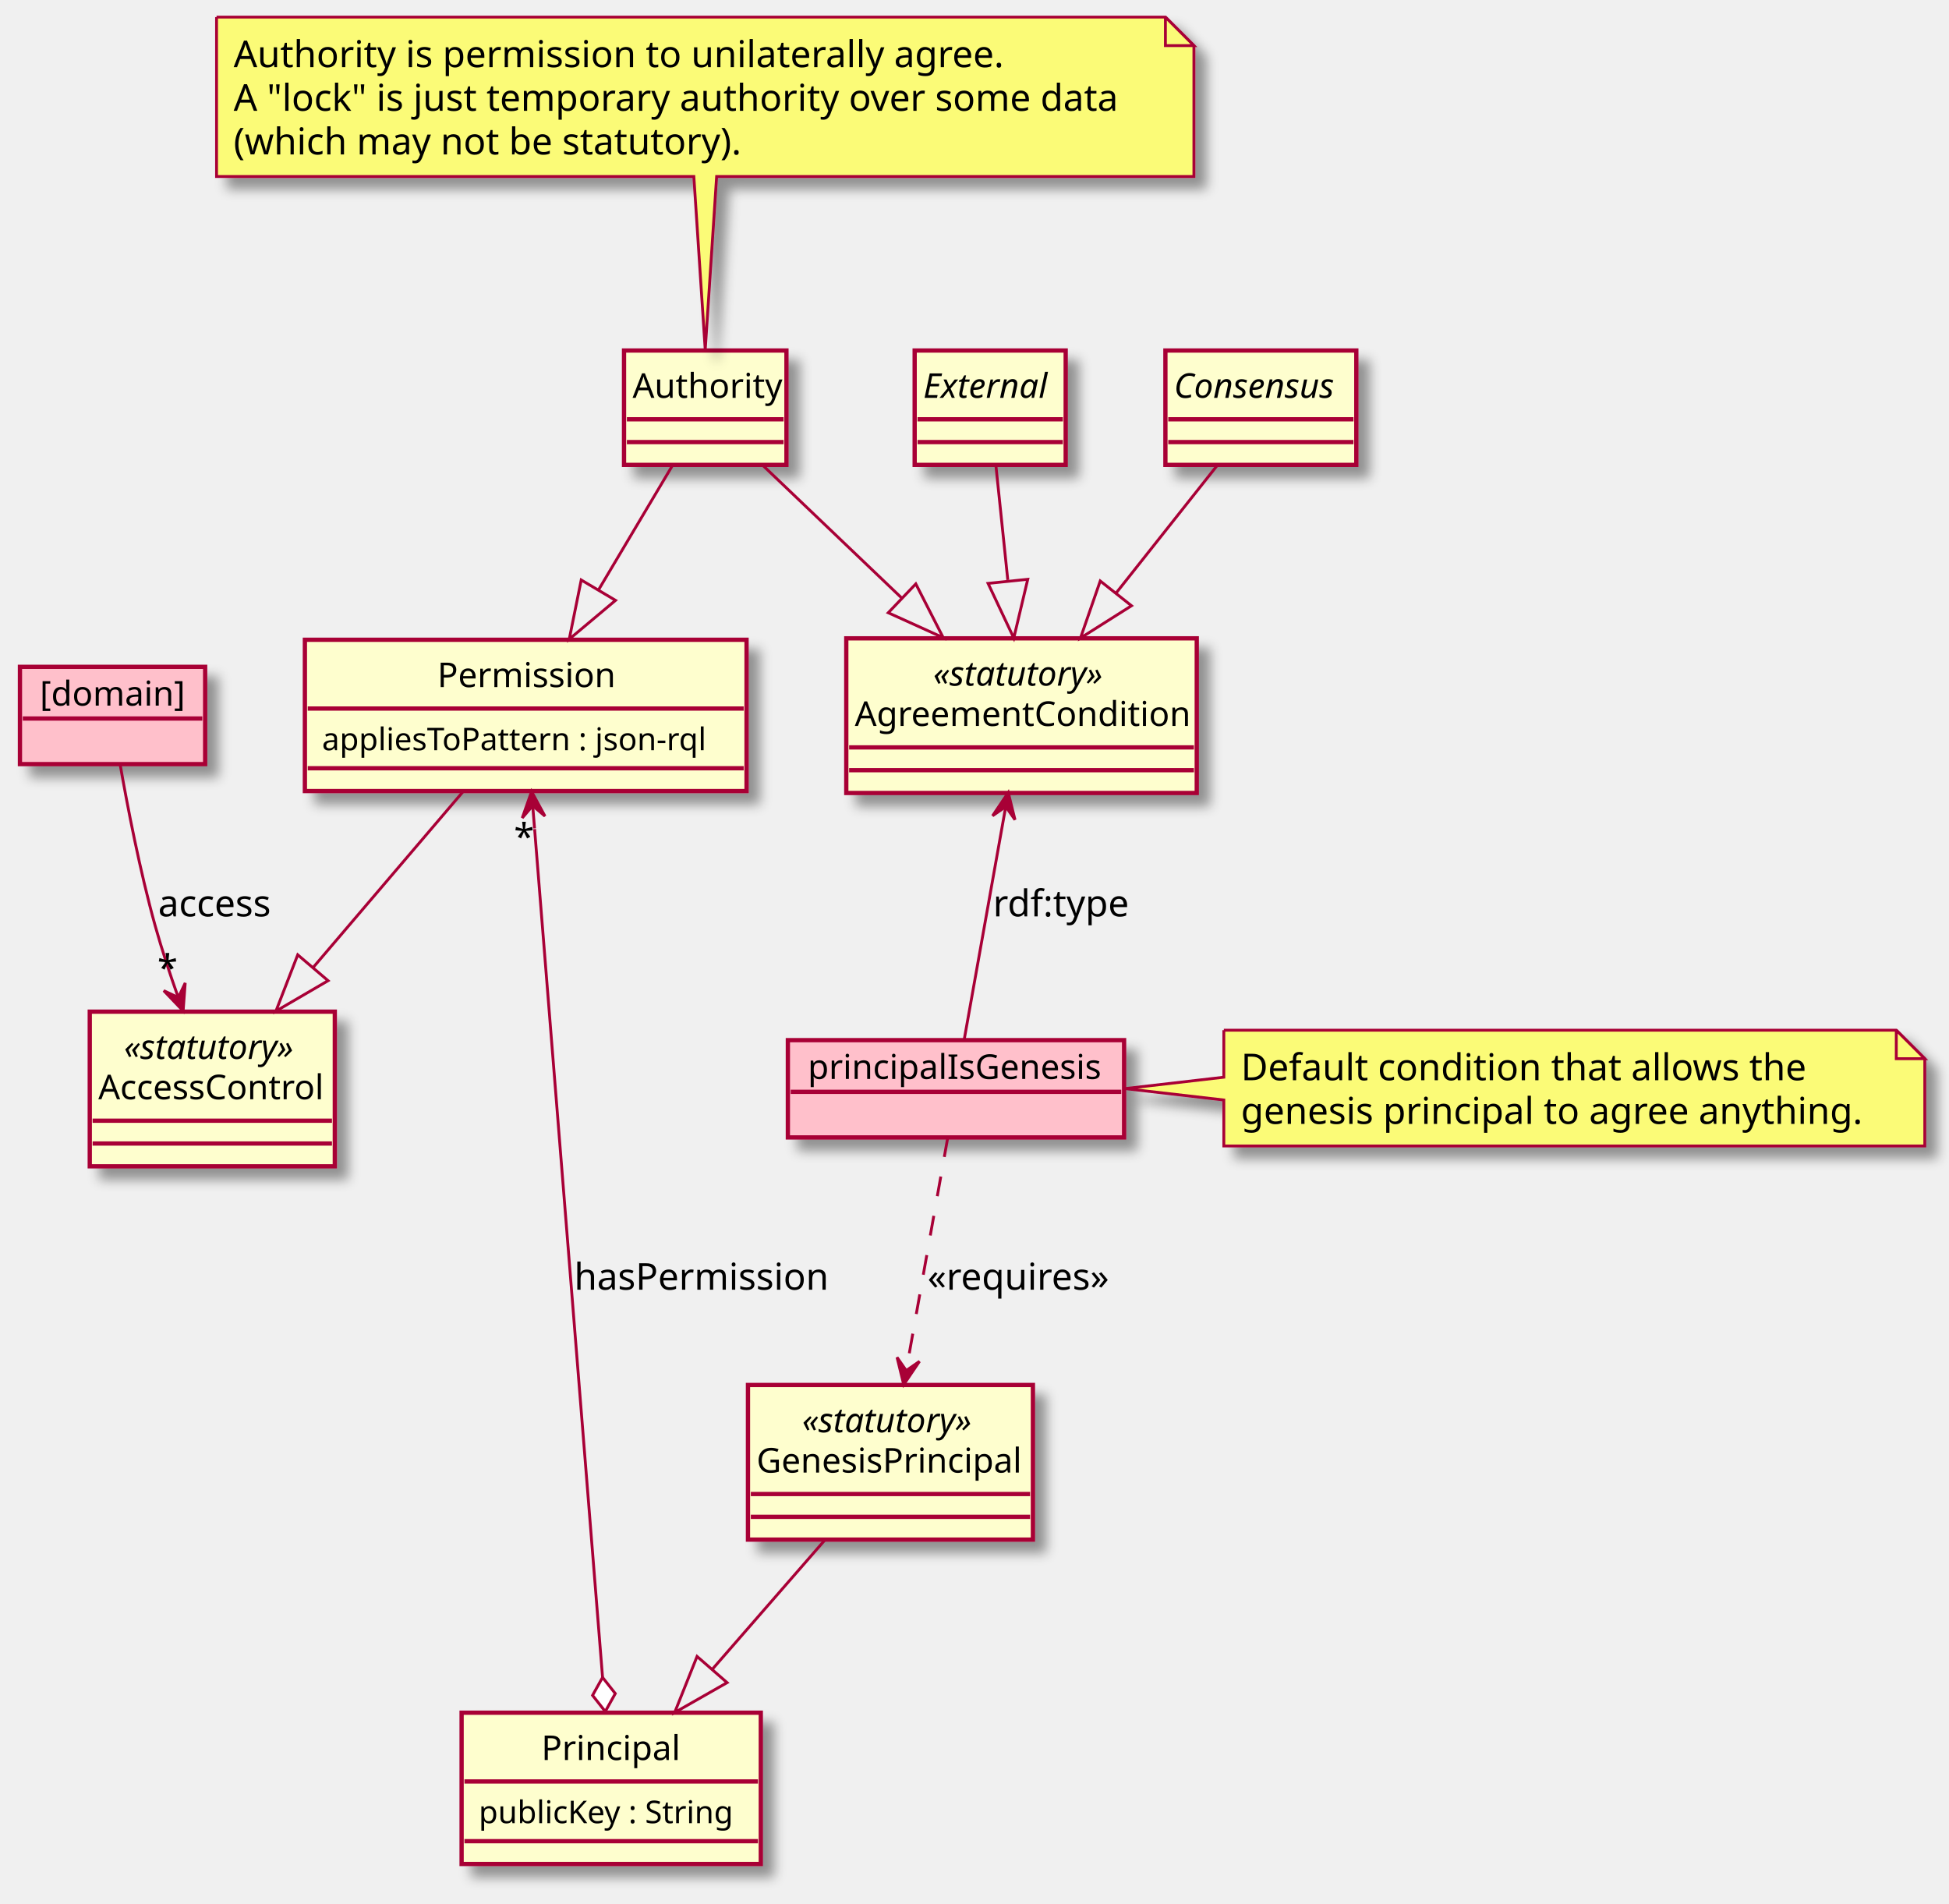
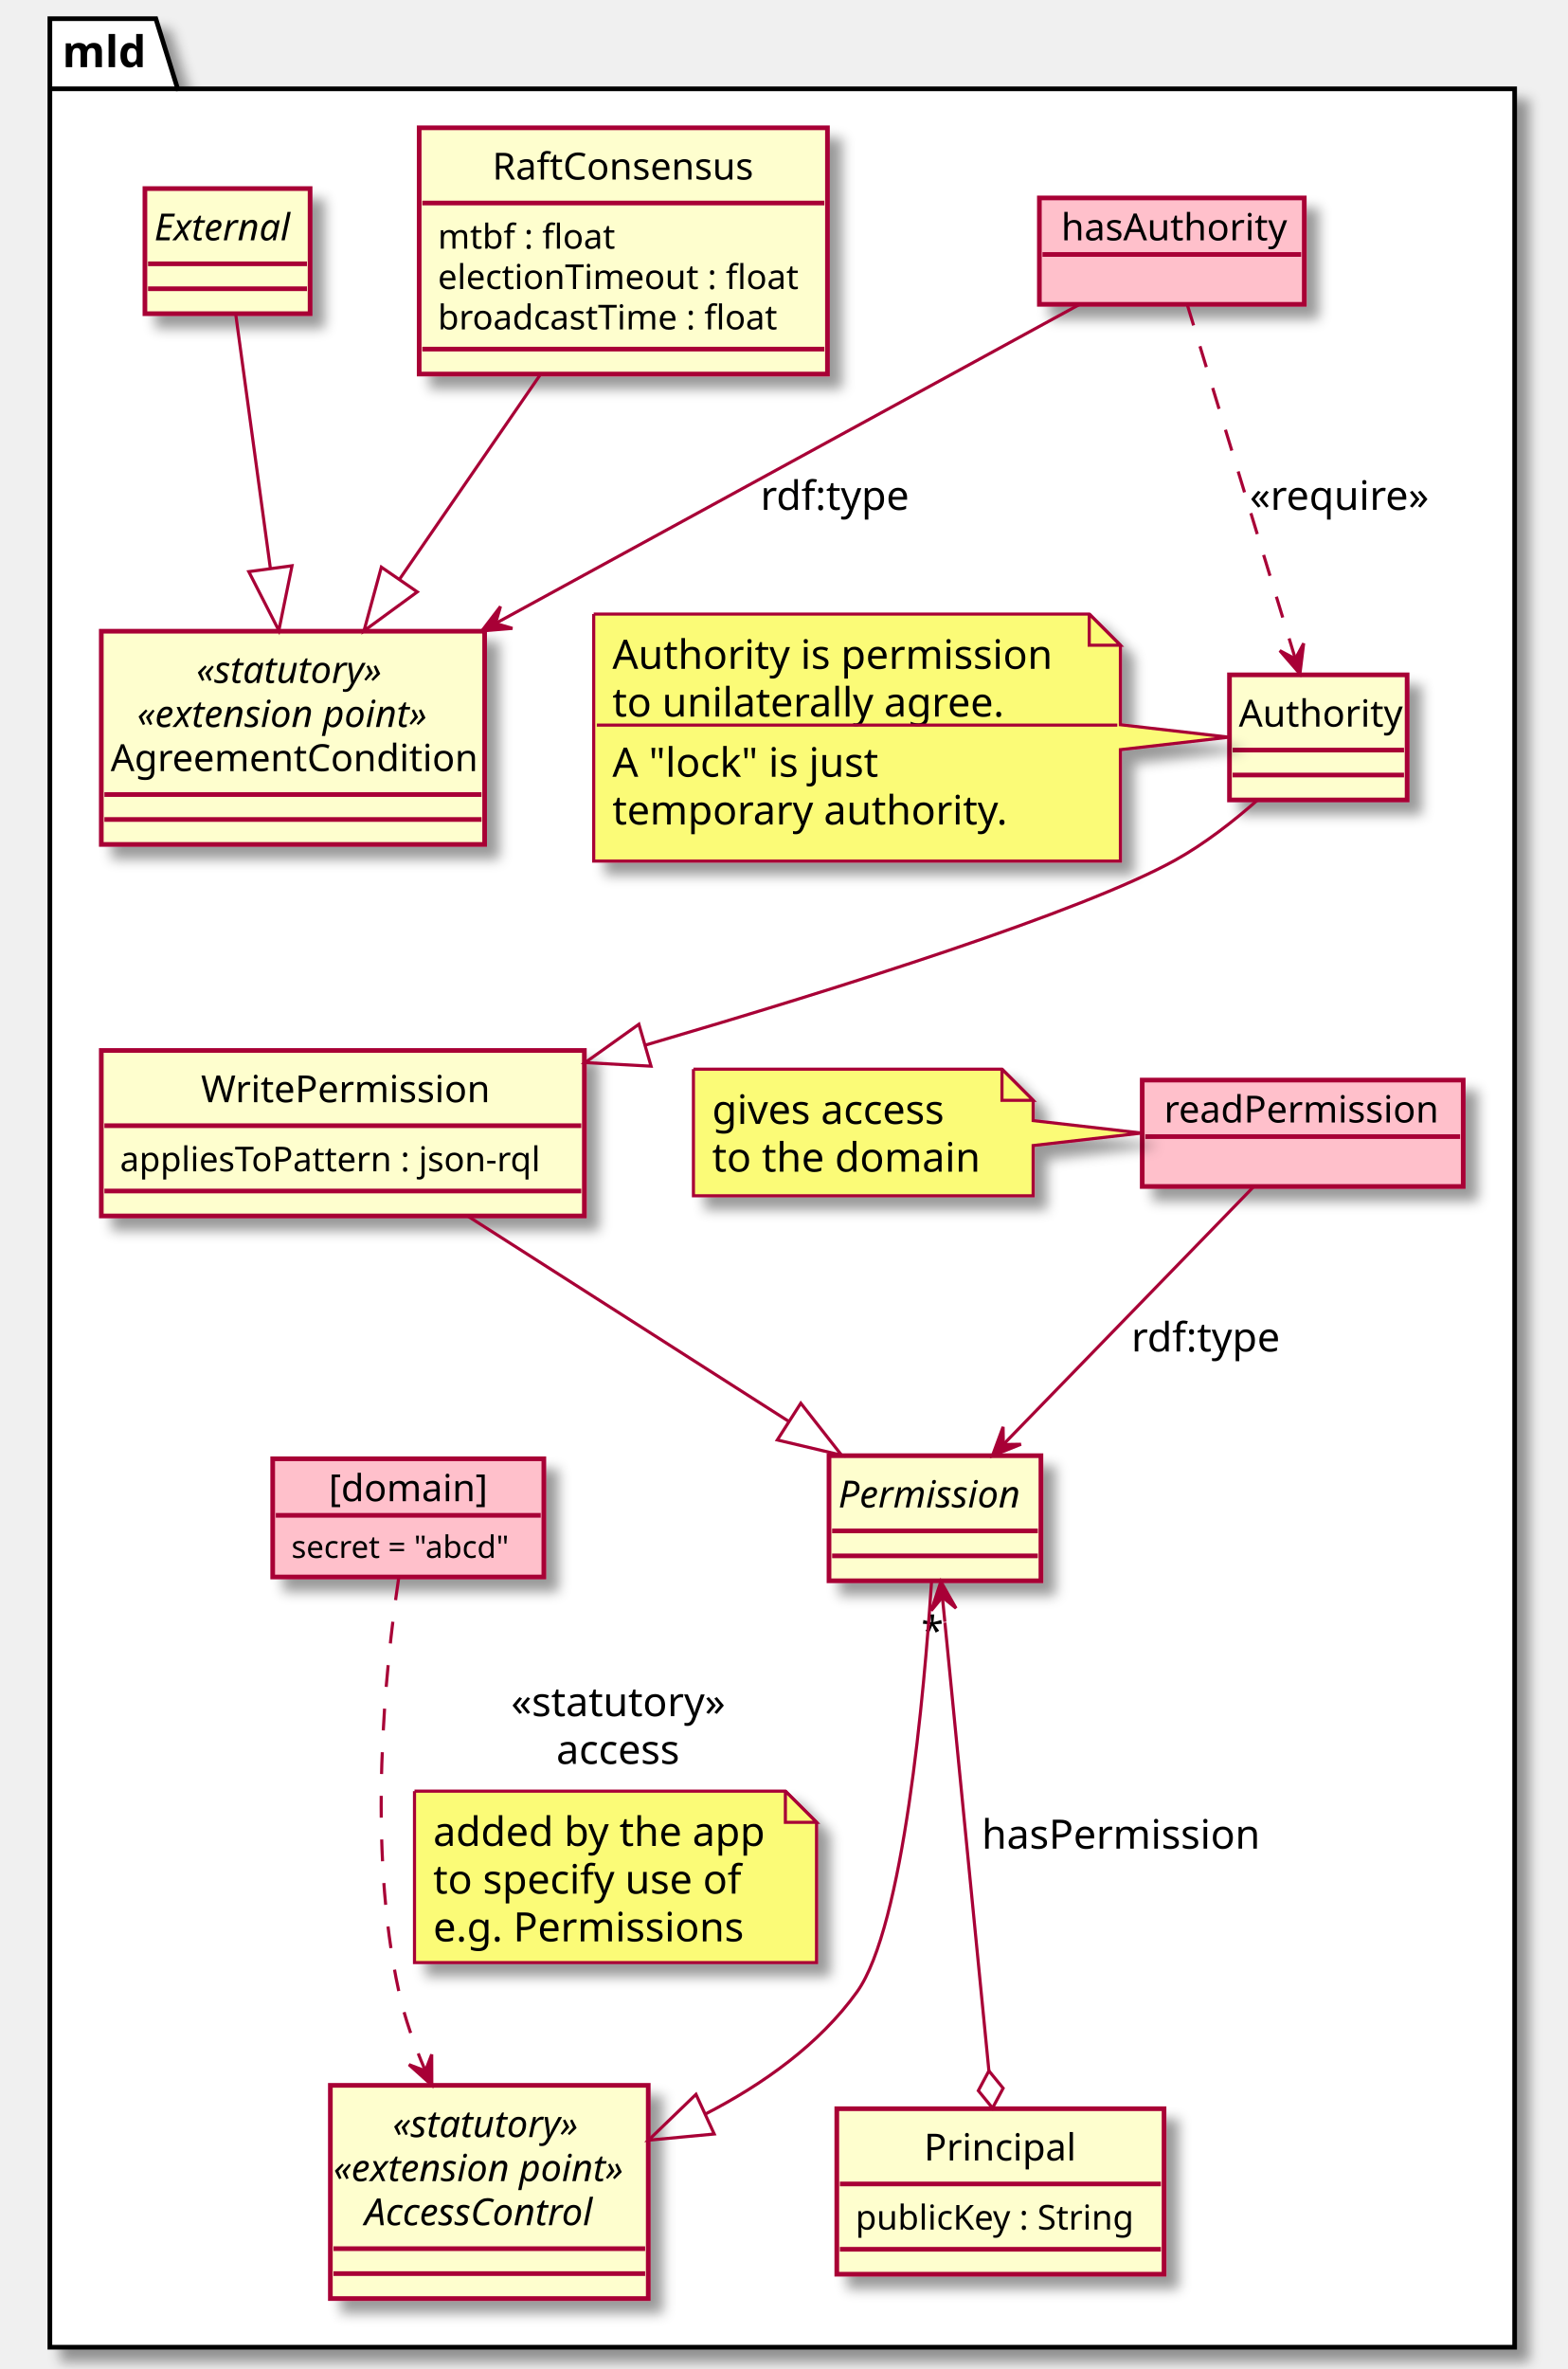
- <svg xmlns="http://www.w3.org/2000/svg" contentScriptType="application/ecmascript" contentStyleType="text/css" height="668px" preserveAspectRatio="none" style="width:684px;height:668px;background:#FFFFFF;" version="1.1" viewBox="0 0 684 668" width="684px" zoomAndPan="magnify">
+ <svg xmlns="http://www.w3.org/2000/svg" contentScriptType="application/ecmascript" contentStyleType="text/css" height="760px" preserveAspectRatio="none" style="width:503px;height:760px;background:#FFFFFF;" version="1.1" viewBox="0 0 503 760" width="503px" zoomAndPan="magnify">
  <defs>
-     <filter height="300%" id="fza07kjzrw3x9" width="300%" x="-1" y="-1">
+     <filter height="300%" id="f1h1fh3qw3o4qj" width="300%" x="-1" y="-1">
      <feGaussianBlur result="blurOut" stdDeviation="2.0" />
      <feColorMatrix in="blurOut" result="blurOut2" type="matrix" values="0 0 0 0 0 0 0 0 0 0 0 0 0 0 0 0 0 0 .4 0" />
      <feOffset dx="4.0" dy="4.0" in="blurOut2" result="blurOut3" />
      <feBlend in="SourceGraphic" in2="blurOut3" mode="normal" />
    </filter>
  </defs>
  <g>
-     <rect fill="#FFC0CB" filter="url(#fza07kjzrw3x9)" height="34.133" style="stroke:#A80036;stroke-width:1.5;" width="118" x="276.5" y="365" />
-     <text fill="#000000" font-family="sans-serif" font-size="12" lengthAdjust="spacing" textLength="104" x="283.5" y="378.602">principalIsGenesis</text>
-     <line style="stroke:#A80036;stroke-width:1.5;" x1="277.5" x2="393.5" y1="383.133" y2="383.133" />
-     <path d="M429.5,361.5 L429.5,378 L394.84,382 L429.5,386 L429.5,402.121 A0,0 0 0 0 429.5,402.121 L675.5,402.121 A0,0 0 0 0 675.5,402.121 L675.5,371.5 L665.5,361.5 L429.5,361.5 A0,0 0 0 0 429.5,361.5 " fill="#FBFB77" filter="url(#fza07kjzrw3x9)" style="stroke:#A80036;stroke-width:1.0;" />
-     <path d="M665.5,361.5 L665.5,371.5 L675.5,371.5 L665.5,361.5 " fill="#FBFB77" style="stroke:#A80036;stroke-width:1.0;" />
-     <text fill="#000000" font-family="sans-serif" font-size="13" lengthAdjust="spacing" textLength="207" x="435.5" y="379.068">Default condition that allows the</text>
-     <text fill="#000000" font-family="sans-serif" font-size="13" lengthAdjust="spacing" textLength="225" x="435.5" y="394.379">genesis principal to agree anything.</text>
-     <rect codeLine="14" fill="#FEFECE" filter="url(#fza07kjzrw3x9)" height="54.266" id="AgreementCondition" style="stroke:#A80036;stroke-width:1.5;" width="123" x="297" y="224" />
-     <text fill="#000000" font-family="sans-serif" font-size="12" font-style="italic" lengthAdjust="spacing" textLength="62" x="327.5" y="240.602">«statutory»</text>
-     <text fill="#000000" font-family="sans-serif" font-size="12" lengthAdjust="spacing" textLength="117" x="300" y="254.734">AgreementCondition</text>
-     <line style="stroke:#A80036;stroke-width:1.5;" x1="298" x2="419" y1="262.266" y2="262.266" />
-     <line style="stroke:#A80036;stroke-width:1.5;" x1="298" x2="419" y1="270.266" y2="270.266" />
-     <rect codeLine="17" fill="#FEFECE" filter="url(#fza07kjzrw3x9)" height="53.088" id="Principal" style="stroke:#A80036;stroke-width:1.5;" width="105" x="162" y="601" />
-     <text fill="#000000" font-family="sans-serif" font-size="12" lengthAdjust="spacing" textLength="49" x="190" y="617.602">Principal</text>
-     <line style="stroke:#A80036;stroke-width:1.5;" x1="163" x2="266" y1="625.133" y2="625.133" />
-     <text fill="#000000" font-family="sans-serif" font-size="11" lengthAdjust="spacing" textLength="93" x="168" y="639.768">publicKey : String</text>
-     <line style="stroke:#A80036;stroke-width:1.5;" x1="163" x2="266" y1="646.088" y2="646.088" />
-     <rect codeLine="21" fill="#FEFECE" filter="url(#fza07kjzrw3x9)" height="54.266" id="GenesisPrincipal" style="stroke:#A80036;stroke-width:1.5;" width="100" x="262.5" y="486" />
-     <text fill="#000000" font-family="sans-serif" font-size="12" font-style="italic" lengthAdjust="spacing" textLength="62" x="281.5" y="502.602">«statutory»</text>
-     <text fill="#000000" font-family="sans-serif" font-size="12" lengthAdjust="spacing" textLength="94" x="265.5" y="516.734">GenesisPrincipal</text>
-     <line style="stroke:#A80036;stroke-width:1.5;" x1="263.5" x2="361.5" y1="524.266" y2="524.266" />
-     <line style="stroke:#A80036;stroke-width:1.5;" x1="263.5" x2="361.5" y1="532.266" y2="532.266" />
-     <rect codeLine="26" fill="#FEFECE" filter="url(#fza07kjzrw3x9)" height="40.133" id="Authority" style="stroke:#A80036;stroke-width:1.5;" width="57" x="219" y="123" />
-     <text fill="#000000" font-family="sans-serif" font-size="12" lengthAdjust="spacing" textLength="51" x="222" y="139.602">Authority</text>
-     <line style="stroke:#A80036;stroke-width:1.5;" x1="220" x2="275" y1="147.133" y2="147.133" />
-     <line style="stroke:#A80036;stroke-width:1.5;" x1="220" x2="275" y1="155.133" y2="155.133" />
-     <path d="M76,6 L76,61.932 A0,0 0 0 0 76,61.932 L243.5,61.932 L247.5,122.77 L251.5,61.932 L419,61.932 A0,0 0 0 0 419,61.932 L419,16 L409,6 L76,6 A0,0 0 0 0 76,6 " fill="#FBFB77" filter="url(#fza07kjzrw3x9)" style="stroke:#A80036;stroke-width:1.0;" />
-     <path d="M409,6 L409,16 L419,16 L409,6 " fill="#FBFB77" style="stroke:#A80036;stroke-width:1.0;" />
-     <text fill="#000000" font-family="sans-serif" font-size="13" lengthAdjust="spacing" textLength="281" x="82" y="23.568">Authority is permission to unilaterally agree.</text>
-     <text fill="#000000" font-family="sans-serif" font-size="13" lengthAdjust="spacing" textLength="322" x="82" y="38.879">A "lock" is just temporary authority over some data</text>
-     <text fill="#000000" font-family="sans-serif" font-size="13" lengthAdjust="spacing" textLength="184" x="82" y="54.19">(which may not be statutory).</text>
-     <rect codeLine="35" fill="#FEFECE" filter="url(#fza07kjzrw3x9)" height="53.088" id="Permission" style="stroke:#A80036;stroke-width:1.5;" width="155" x="107" y="224.5" />
-     <text fill="#000000" font-family="sans-serif" font-size="12" lengthAdjust="spacing" textLength="62" x="153.5" y="241.102">Permission</text>
-     <line style="stroke:#A80036;stroke-width:1.5;" x1="108" x2="261" y1="248.633" y2="248.633" />
-     <text fill="#000000" font-family="sans-serif" font-size="11" lengthAdjust="spacing" textLength="143" x="113" y="263.268">appliesToPattern : json-rql</text>
-     <line style="stroke:#A80036;stroke-width:1.5;" x1="108" x2="261" y1="269.588" y2="269.588" />
-     <rect codeLine="49" fill="#FEFECE" filter="url(#fza07kjzrw3x9)" height="54.266" id="AccessControl" style="stroke:#A80036;stroke-width:1.5;" width="86" x="31.5" y="355" />
-     <text fill="#000000" font-family="sans-serif" font-size="12" font-style="italic" lengthAdjust="spacing" textLength="62" x="43.5" y="371.602">«statutory»</text>
-     <text fill="#000000" font-family="sans-serif" font-size="12" lengthAdjust="spacing" textLength="80" x="34.5" y="385.734">AccessControl</text>
-     <line style="stroke:#A80036;stroke-width:1.5;" x1="32.5" x2="116.5" y1="393.266" y2="393.266" />
-     <line style="stroke:#A80036;stroke-width:1.5;" x1="32.5" x2="116.5" y1="401.266" y2="401.266" />
-     <rect codeLine="41" fill="#FEFECE" filter="url(#fza07kjzrw3x9)" height="40.133" id="Consensus" style="stroke:#A80036;stroke-width:1.5;" width="67" x="409" y="123" />
-     <text fill="#000000" font-family="sans-serif" font-size="12" font-style="italic" lengthAdjust="spacing" textLength="61" x="412" y="139.602">Consensus</text>
-     <line style="stroke:#A80036;stroke-width:1.5;" x1="410" x2="475" y1="147.133" y2="147.133" />
-     <line style="stroke:#A80036;stroke-width:1.5;" x1="410" x2="475" y1="155.133" y2="155.133" />
-     <rect codeLine="44" fill="#FEFECE" filter="url(#fza07kjzrw3x9)" height="40.133" id="External" style="stroke:#A80036;stroke-width:1.5;" width="53" x="321" y="123" />
-     <text fill="#000000" font-family="sans-serif" font-size="12" font-style="italic" lengthAdjust="spacing" textLength="47" x="324" y="139.602">External</text>
-     <line style="stroke:#A80036;stroke-width:1.5;" x1="322" x2="373" y1="147.133" y2="147.133" />
-     <line style="stroke:#A80036;stroke-width:1.5;" x1="322" x2="373" y1="155.133" y2="155.133" />
-     <rect fill="#FFC0CB" filter="url(#fza07kjzrw3x9)" height="34.133" style="stroke:#A80036;stroke-width:1.5;" width="65" x="7" y="234" />
-     <text fill="#000000" font-family="sans-serif" font-size="12" lengthAdjust="spacing" textLength="51" x="14" y="247.602">[domain]</text>
-     <line style="stroke:#A80036;stroke-width:1.5;" x1="8" x2="71" y1="252.133" y2="252.133" />
-     <path codeLine="15" d="M352.95,283.11 C348.37,308.82 342.04,344.3 338.4,364.73 " fill="none" id="AgreementCondition-backto-principalIsGenesis" style="stroke:#A80036;stroke-width:1.0;" />
-     <polygon fill="#A80036" points="353.85,278.11,348.34,286.273,352.977,283.033,356.217,287.67,353.85,278.11" style="stroke:#A80036;stroke-width:1.0;" />
-     <text fill="#000000" font-family="sans-serif" font-size="13" lengthAdjust="spacing" textLength="49" x="348.5" y="321.568">rdf:type</text>
-     <path codeLine="22" d="M289.77,540.09 C277.94,553.68 263.2,570.6 249.91,585.85 " fill="none" id="GenesisPrincipal-to-Principal" style="stroke:#A80036;stroke-width:1.0;" />
-     <polygon fill="none" points="255.18,590.45,236.77,600.94,244.63,581.26,255.18,590.45" style="stroke:#A80036;stroke-width:1.0;" />
-     <path codeLine="24" d="M332.63,399.08 C329,419.47 322.65,455.07 318.05,480.86 " fill="none" id="principalIsGenesis-to-GenesisPrincipal" style="stroke:#A80036;stroke-width:1.0;stroke-dasharray:7.0,7.0;" />
-     <polygon fill="#A80036" points="317.16,485.87,322.689,477.719,318.044,480.949,314.815,476.304,317.16,485.87" style="stroke:#A80036;stroke-width:1.0;" />
-     <text fill="#000000" font-family="sans-serif" font-size="13" lengthAdjust="spacing" textLength="65" x="325.5" y="452.568">«requires»</text>
-     <path codeLine="32" d="M267.6,163.2 C281.19,176.17 299.63,193.78 316.35,209.75 " fill="none" id="Authority-to-AgreementCondition" style="stroke:#A80036;stroke-width:1.0;" />
-     <polygon fill="none" points="321.4,204.89,331.03,223.77,311.73,215.02,321.4,204.89" style="stroke:#A80036;stroke-width:1.0;" />
-     <path codeLine="33" d="M187.62,290.93 C193.37,362.74 211.47,588.618 211.47,588.618 " fill="none" id="Permission-Principal" style="stroke:#A80036;stroke-width:1.0;" />
-     <polygon fill="#FFFFFF" points="212.42,600.58,215.933,594.282,211.47,588.618,207.958,594.915,212.42,600.58" style="stroke:#A80036;stroke-width:1.0;" />
-     <polygon fill="#A80036" points="186.56,277.74,183.284,287.028,186.955,282.724,191.259,286.396,186.56,277.74" style="stroke:#A80036;stroke-width:1.0;" />
-     <line style="stroke:#A80036;stroke-width:1.0;" x1="186.955" x2="187.6" y1="282.724" y2="290.7" />
-     <text fill="#000000" font-family="sans-serif" font-size="13" lengthAdjust="spacing" textLength="91" x="201.5" y="452.568">hasPermission</text>
-     <text fill="#000000" font-family="sans-serif" font-size="13" lengthAdjust="spacing" textLength="6" x="180.343" y="298.252">*</text>
-     <path codeLine="38" d="M235.94,163.44 C228.72,175.59 219.12,191.75 210.17,206.8 " fill="none" id="Authority-to-Permission" style="stroke:#A80036;stroke-width:1.0;" />
-     <polygon fill="none" points="216.02,210.67,199.78,224.29,203.98,203.52,216.02,210.67" style="stroke:#A80036;stroke-width:1.0;" />
-     <path codeLine="39" d="M162.5,277.8 C147.46,295.43 127.2,319.2 109.91,339.48 " fill="none" id="Permission-to-AccessControl" style="stroke:#A80036;stroke-width:1.0;" />
-     <polygon fill="none" points="115.14,344.13,96.83,354.81,104.49,335.05,115.14,344.13" style="stroke:#A80036;stroke-width:1.0;" />
-     <path codeLine="42" d="M427.09,163.44 C417.21,175.91 404,192.58 391.81,207.96 " fill="none" id="Consensus-to-AgreementCondition" style="stroke:#A80036;stroke-width:1.0;" />
-     <polygon fill="none" points="397.1,212.56,379.19,223.89,386.13,203.87,397.1,212.56" style="stroke:#A80036;stroke-width:1.0;" />
-     <path codeLine="45" d="M349.52,163.44 C350.69,174.71 352.21,189.43 353.68,203.51 " fill="none" id="External-to-AgreementCondition" style="stroke:#A80036;stroke-width:1.0;" />
-     <polygon fill="none" points="360.69,203.28,355.79,223.89,346.76,204.72,360.69,203.28" style="stroke:#A80036;stroke-width:1.0;" />
-     <path codeLine="50" d="M42.14,268.1 C44.74,283 49.1,305.69 54.5,325 C56.78,333.15 59.65,341.82 62.5,349.85 " fill="none" id="domain-to-AccessControl" style="stroke:#A80036;stroke-width:1.0;" />
-     <polygon fill="#A80036" points="64.27,354.75,64.997,344.928,62.582,350.044,57.466,347.629,64.27,354.75" style="stroke:#A80036;stroke-width:1.0;" />
-     <text fill="#000000" font-family="sans-serif" font-size="13" lengthAdjust="spacing" textLength="42" x="55.5" y="321.568">access</text>
-     <text fill="#000000" font-family="sans-serif" font-size="13" lengthAdjust="spacing" textLength="6" x="55.211" y="344.288">*</text>
+     <polygon fill="#FFFFFF" filter="url(#f1h1fh3qw3o4qj)" points="16,6,50,6,57,28.488,486,28.488,486,753,16,753,16,6" style="stroke:#000000;stroke-width:1.5;" />
+     <line style="stroke:#000000;stroke-width:1.5;" x1="16" x2="57" y1="28.488" y2="28.488" />
+     <text fill="#000000" font-family="sans-serif" font-size="14" font-weight="bold" lengthAdjust="spacing" textLength="28" x="20" y="21.535">mld</text>
+     <rect codeLine="10" fill="#FEFECE" filter="url(#f1h1fh3qw3o4qj)" height="68.398" id="AgreementCondition" style="stroke:#A80036;stroke-width:1.5;" width="123" x="32.5" y="202.5" />
+     <text fill="#000000" font-family="sans-serif" font-size="12" font-style="italic" lengthAdjust="spacing" textLength="62" x="63" y="219.102">«statutory»</text>
+     <text fill="#000000" font-family="sans-serif" font-size="12" font-style="italic" lengthAdjust="spacing" textLength="100" x="44" y="233.234">«extension point»</text>
+     <text fill="#000000" font-family="sans-serif" font-size="12" lengthAdjust="spacing" textLength="117" x="35.5" y="247.367">AgreementCondition</text>
+     <line style="stroke:#A80036;stroke-width:1.5;" x1="33.5" x2="154.5" y1="254.898" y2="254.898" />
+     <line style="stroke:#A80036;stroke-width:1.5;" x1="33.5" x2="154.5" y1="262.898" y2="262.898" />
+     <rect codeLine="12" fill="#FEFECE" filter="url(#f1h1fh3qw3o4qj)" height="53.088" id="Principal" style="stroke:#A80036;stroke-width:1.5;" width="105" x="268.5" y="676.5" />
+     <text fill="#000000" font-family="sans-serif" font-size="12" lengthAdjust="spacing" textLength="49" x="296.5" y="693.102">Principal</text>
+     <line style="stroke:#A80036;stroke-width:1.5;" x1="269.5" x2="372.5" y1="700.633" y2="700.633" />
+     <text fill="#000000" font-family="sans-serif" font-size="11" lengthAdjust="spacing" textLength="93" x="274.5" y="715.268">publicKey : String</text>
+     <line style="stroke:#A80036;stroke-width:1.5;" x1="269.5" x2="372.5" y1="721.588" y2="721.588" />
+     <rect codeLine="16" fill="#FEFECE" filter="url(#f1h1fh3qw3o4qj)" height="40.133" id="Authority" style="stroke:#A80036;stroke-width:1.5;" width="57" x="394.5" y="216.5" />
+     <text fill="#000000" font-family="sans-serif" font-size="12" lengthAdjust="spacing" textLength="51" x="397.5" y="233.102">Authority</text>
+     <line style="stroke:#A80036;stroke-width:1.5;" x1="395.5" x2="450.5" y1="240.633" y2="240.633" />
+     <line style="stroke:#A80036;stroke-width:1.5;" x1="395.5" x2="450.5" y1="248.633" y2="248.633" />
+     <path d="M190.5,197 L190.5,276.242 A0,0 0 0 0 190.5,276.242 L359.5,276.242 A0,0 0 0 0 359.5,276.242 L359.5,240.5 L394.32,236.5 L359.5,232.5 L359.5,207 L349.5,197 L190.5,197 A0,0 0 0 0 190.5,197 " fill="#FBFB77" filter="url(#f1h1fh3qw3o4qj)" style="stroke:#A80036;stroke-width:1.0;" />
+     <path d="M349.5,197 L349.5,207 L359.5,207 L349.5,197 " fill="#FBFB77" style="stroke:#A80036;stroke-width:1.0;" />
+     <text fill="#000000" font-family="sans-serif" font-size="13" lengthAdjust="spacing" textLength="148" x="196.5" y="214.568">Authority is permission</text>
+     <text fill="#000000" font-family="sans-serif" font-size="13" lengthAdjust="spacing" textLength="129" x="196.5" y="229.879">to unilaterally agree.</text>
+     <line style="stroke:#A80036;stroke-width:1.0;" x1="191.5" x2="358.5" y1="232.621" y2="232.621" />
+     <text fill="#000000" font-family="sans-serif" font-size="13" lengthAdjust="spacing" textLength="93" x="196.5" y="249.19">A "lock" is just</text>
+     <text fill="#000000" font-family="sans-serif" font-size="13" lengthAdjust="spacing" textLength="129" x="196.5" y="264.5">temporary authority.</text>
+     <rect fill="#FFC0CB" filter="url(#f1h1fh3qw3o4qj)" height="34.133" style="stroke:#A80036;stroke-width:1.5;" width="85" x="333.5" y="63.5" />
+     <text fill="#000000" font-family="sans-serif" font-size="12" lengthAdjust="spacing" textLength="71" x="340.5" y="77.102">hasAuthority</text>
+     <line style="stroke:#A80036;stroke-width:1.5;" x1="334.5" x2="417.5" y1="81.633" y2="81.633" />
+     <rect codeLine="29" fill="#FEFECE" filter="url(#f1h1fh3qw3o4qj)" height="40.133" id="Permission" style="stroke:#A80036;stroke-width:1.5;" width="68" x="266" y="467" />
+     <text fill="#000000" font-family="sans-serif" font-size="12" font-style="italic" lengthAdjust="spacing" textLength="62" x="269" y="483.602">Permission</text>
+     <line style="stroke:#A80036;stroke-width:1.5;" x1="267" x2="333" y1="491.133" y2="491.133" />
+     <line style="stroke:#A80036;stroke-width:1.5;" x1="267" x2="333" y1="499.133" y2="499.133" />
+     <rect codeLine="59" fill="#FEFECE" filter="url(#f1h1fh3qw3o4qj)" height="68.398" id="AccessControl" style="stroke:#A80036;stroke-width:1.5;" width="102" x="106" y="669" />
+     <text fill="#000000" font-family="sans-serif" font-size="12" font-style="italic" lengthAdjust="spacing" textLength="62" x="126" y="685.602">«statutory»</text>
+     <text fill="#000000" font-family="sans-serif" font-size="12" font-style="italic" lengthAdjust="spacing" textLength="100" x="107" y="699.734">«extension point»</text>
+     <text fill="#000000" font-family="sans-serif" font-size="12" font-style="italic" lengthAdjust="spacing" textLength="80" x="117" y="713.867">AccessControl</text>
+     <line style="stroke:#A80036;stroke-width:1.5;" x1="107" x2="207" y1="721.398" y2="721.398" />
+     <line style="stroke:#A80036;stroke-width:1.5;" x1="107" x2="207" y1="729.398" y2="729.398" />
+     <rect codeLine="32" fill="#FEFECE" filter="url(#f1h1fh3qw3o4qj)" height="53.088" id="WritePermission" style="stroke:#A80036;stroke-width:1.5;" width="155" x="32.5" y="337" />
+     <text fill="#000000" font-family="sans-serif" font-size="12" lengthAdjust="spacing" textLength="91" x="64.5" y="353.602">WritePermission</text>
+     <line style="stroke:#A80036;stroke-width:1.5;" x1="33.5" x2="186.5" y1="361.133" y2="361.133" />
+     <text fill="#000000" font-family="sans-serif" font-size="11" lengthAdjust="spacing" textLength="143" x="38.5" y="375.768">appliesToPattern : json-rql</text>
+     <line style="stroke:#A80036;stroke-width:1.5;" x1="33.5" x2="186.5" y1="382.088" y2="382.088" />
+     <rect fill="#FFC0CB" filter="url(#f1h1fh3qw3o4qj)" height="34.133" style="stroke:#A80036;stroke-width:1.5;" width="103" x="366.5" y="346.5" />
+     <text fill="#000000" font-family="sans-serif" font-size="12" lengthAdjust="spacing" textLength="89" x="373.5" y="360.102">readPermission</text>
+     <line style="stroke:#A80036;stroke-width:1.5;" x1="367.5" x2="468.5" y1="364.633" y2="364.633" />
+     <path d="M222.5,343 L222.5,383.621 A0,0 0 0 0 222.5,383.621 L331.5,383.621 A0,0 0 0 0 331.5,383.621 L331.5,367.5 L366.32,363.5 L331.5,359.5 L331.5,353 L321.5,343 L222.5,343 A0,0 0 0 0 222.5,343 " fill="#FBFB77" filter="url(#f1h1fh3qw3o4qj)" style="stroke:#A80036;stroke-width:1.0;" />
+     <path d="M321.5,343 L321.5,353 L331.5,353 L321.5,343 " fill="#FBFB77" style="stroke:#A80036;stroke-width:1.0;" />
+     <text fill="#000000" font-family="sans-serif" font-size="13" lengthAdjust="spacing" textLength="79" x="228.5" y="360.568">gives access</text>
+     <text fill="#000000" font-family="sans-serif" font-size="13" lengthAdjust="spacing" textLength="88" x="228.5" y="375.879">to the domain</text>
+     <rect codeLine="45" fill="#FEFECE" filter="url(#f1h1fh3qw3o4qj)" height="78.998" id="RaftConsensus" style="stroke:#A80036;stroke-width:1.5;" width="131" x="134.5" y="41" />
+     <text fill="#000000" font-family="sans-serif" font-size="12" lengthAdjust="spacing" textLength="84" x="158" y="57.602">RaftConsensus</text>
+     <line style="stroke:#A80036;stroke-width:1.5;" x1="135.5" x2="264.5" y1="65.133" y2="65.133" />
+     <text fill="#000000" font-family="sans-serif" font-size="11" lengthAdjust="spacing" textLength="58" x="140.5" y="79.768">mtbf : float</text>
+     <text fill="#000000" font-family="sans-serif" font-size="11" lengthAdjust="spacing" textLength="119" x="140.5" y="92.723">electionTimeout : float</text>
+     <text fill="#000000" font-family="sans-serif" font-size="11" lengthAdjust="spacing" textLength="113" x="140.5" y="105.678">broadcastTime : float</text>
+     <line style="stroke:#A80036;stroke-width:1.5;" x1="135.5" x2="264.5" y1="111.998" y2="111.998" />
+     <rect codeLine="52" fill="#FEFECE" filter="url(#f1h1fh3qw3o4qj)" height="40.133" id="External" style="stroke:#A80036;stroke-width:1.5;" width="53" x="46.5" y="60.5" />
+     <text fill="#000000" font-family="sans-serif" font-size="12" font-style="italic" lengthAdjust="spacing" textLength="47" x="49.5" y="77.102">External</text>
+     <line style="stroke:#A80036;stroke-width:1.5;" x1="47.5" x2="98.5" y1="84.633" y2="84.633" />
+     <line style="stroke:#A80036;stroke-width:1.5;" x1="47.5" x2="98.5" y1="92.633" y2="92.633" />
+     <rect fill="#FFC0CB" filter="url(#f1h1fh3qw3o4qj)" height="37.91" style="stroke:#A80036;stroke-width:1.5;" width="87" x="87.5" y="468" />
+     <text fill="#000000" font-family="sans-serif" font-size="12" lengthAdjust="spacing" textLength="51" x="105.5" y="481.602">[domain]</text>
+     <line style="stroke:#A80036;stroke-width:1.5;" x1="88.5" x2="173.5" y1="486.133" y2="486.133" />
+     <text fill="#000000" font-family="sans-serif" font-size="10" lengthAdjust="spacing" textLength="75" x="93.5" y="499.801">secret = "abcd"</text>
+     <path codeLine="25" d="M346.62,97.54 C302.55,121.61 218.23,167.66 159.17,199.91 " fill="none" id="hasAuthority-to-AgreementCondition" style="stroke:#A80036;stroke-width:1.0;" />
+     <polygon fill="#A80036" points="154.61,202.4,164.425,201.589,158.996,200,160.585,194.571,154.61,202.4" style="stroke:#A80036;stroke-width:1.0;" />
+     <text fill="#000000" font-family="sans-serif" font-size="13" lengthAdjust="spacing" textLength="49" x="244" y="163.568">rdf:type</text>
+     <path codeLine="26" d="M380.94,97.69 C389.22,124.81 405.93,179.57 415.61,211.29 " fill="none" id="hasAuthority-to-Authority" style="stroke:#A80036;stroke-width:1.0;stroke-dasharray:7.0,7.0;" />
+     <polygon fill="#A80036" points="417.1,216.17,418.305,206.395,415.644,211.387,410.652,208.725,417.1,216.17" style="stroke:#A80036;stroke-width:1.0;" />
+     <text fill="#000000" font-family="sans-serif" font-size="13" lengthAdjust="spacing" textLength="58" x="401" y="163.568">«require»</text>
+     <path codeLine="27" d="M303.19,520.55 C306.95,558.82 317.307,664.347 317.307,664.347 " fill="none" id="Permission-Principal" style="stroke:#A80036;stroke-width:1.0;" />
+     <polygon fill="#FFFFFF" points="318.48,676.29,321.874,669.928,317.307,664.347,313.913,670.71,318.48,676.29" style="stroke:#A80036;stroke-width:1.0;" />
+     <polygon fill="#A80036" points="301.9,507.37,298.799,516.718,302.389,512.346,306.761,515.936,301.9,507.37" style="stroke:#A80036;stroke-width:1.0;" />
+     <line style="stroke:#A80036;stroke-width:1.0;" x1="302.389" x2="303.17" y1="512.346" y2="520.305" />
+     <text fill="#000000" font-family="sans-serif" font-size="13" lengthAdjust="spacing" textLength="91" x="315" y="593.068">hasPermission</text>
+     <text fill="#000000" font-family="sans-serif" font-size="13" lengthAdjust="spacing" textLength="6" x="295.591" y="527.802">*</text>
+     <path codeLine="30" d="M298.92,507.15 C296.57,542.92 289.95,618.16 275,639 C262.87,655.91 244.77,668.7 226.37,678.19 " fill="none" id="Permission-to-AccessControl" style="stroke:#A80036;stroke-width:1.0;" />
+     <polygon fill="none" points="229.17,684.61,208.07,686.6,223.32,671.89,229.17,684.61" style="stroke:#A80036;stroke-width:1.0;" />
+     <path codeLine="35" d="M403.63,256.56 C395.85,263.42 386.48,270.76 377,276 C347.24,292.45 270.58,316.67 206.99,335.31 " fill="none" id="Authority-to-WritePermission" style="stroke:#A80036;stroke-width:1.0;" />
+     <polygon fill="none" points="208.9,342.04,187.75,340.89,205,328.59,208.9,342.04" style="stroke:#A80036;stroke-width:1.0;" />
+     <path codeLine="36" d="M150.29,390.27 C180.39,409.51 221.61,435.87 253.17,456.05 " fill="none" id="WritePermission-to-Permission" style="stroke:#A80036;stroke-width:1.0;" />
+     <polygon fill="none" points="256.95,450.16,270.03,466.84,249.41,461.96,256.95,450.16" style="stroke:#A80036;stroke-width:1.0;" />
+     <path codeLine="43" d="M402.33,380.63 C381.74,401.83 345.46,439.19 322.09,463.25 " fill="none" id="readPermission-to-Permission" style="stroke:#A80036;stroke-width:1.0;" />
+     <polygon fill="#A80036" points="318.45,467,327.591,463.335,321.935,463.415,321.855,457.759,318.45,467" style="stroke:#A80036;stroke-width:1.0;" />
+     <text fill="#000000" font-family="sans-serif" font-size="13" lengthAdjust="spacing" textLength="49" x="363" y="433.568">rdf:type</text>
+     <path codeLine="50" d="M173.25,120.36 C159.58,140.23 142.78,164.63 128.18,185.85 " fill="none" id="RaftConsensus-to-AgreementCondition" style="stroke:#A80036;stroke-width:1.0;" />
+     <polygon fill="none" points="133.89,189.89,116.79,202.39,122.36,181.95,133.89,189.89" style="stroke:#A80036;stroke-width:1.0;" />
+     <path codeLine="53" d="M75.62,100.69 C78.39,121.03 82.89,154.05 86.75,182.32 " fill="none" id="External-to-AgreementCondition" style="stroke:#A80036;stroke-width:1.0;" />
+     <polygon fill="none" points="93.7,181.5,89.47,202.27,79.83,183.39,93.7,181.5" style="stroke:#A80036;stroke-width:1.0;" />
+     <path codeLine="60" d="M127.9,506.4 C123.68,535.11 117.73,592.13 128,639 C129.84,647.38 132.89,655.97 136.35,664.01 " fill="none" id="domain-to-AccessControl" style="stroke:#A80036;stroke-width:1.0;stroke-dasharray:7.0,7.0;" />
+     <polygon fill="#A80036" points="138.55,668.93,138.518,659.081,136.505,664.367,131.219,662.354,138.55,668.93" style="stroke:#A80036;stroke-width:1.0;" />
+     <text fill="#000000" font-family="sans-serif" font-size="13" lengthAdjust="spacing" textLength="71" x="164" y="550.568">«statutory»</text>
+     <text fill="#000000" font-family="sans-serif" font-size="13" lengthAdjust="spacing" textLength="42" x="178.5" y="565.879">access</text>
+     <path d="M133,574.621 L133,629.621 L262,629.621 L262,584.621 L252,574.621 L133,574.621 " fill="#FBFB77" filter="url(#f1h1fh3qw3o4qj)" style="stroke:#A80036;stroke-width:1.0;" />
+     <path d="M252,574.621 L252,584.621 L262,584.621 L252,574.621 " fill="#FBFB77" style="stroke:#A80036;stroke-width:1.0;" />
+     <text fill="#000000" font-family="sans-serif" font-size="13" lengthAdjust="spacing" textLength="108" x="139" y="592.189">added by the app</text>
+     <text fill="#000000" font-family="sans-serif" font-size="13" lengthAdjust="spacing" textLength="105" x="139" y="607.5">to specify use of</text>
+     <text fill="#000000" font-family="sans-serif" font-size="13" lengthAdjust="spacing" textLength="103" x="139" y="622.811">e.g. Permissions</text>
  </g>
</svg>
